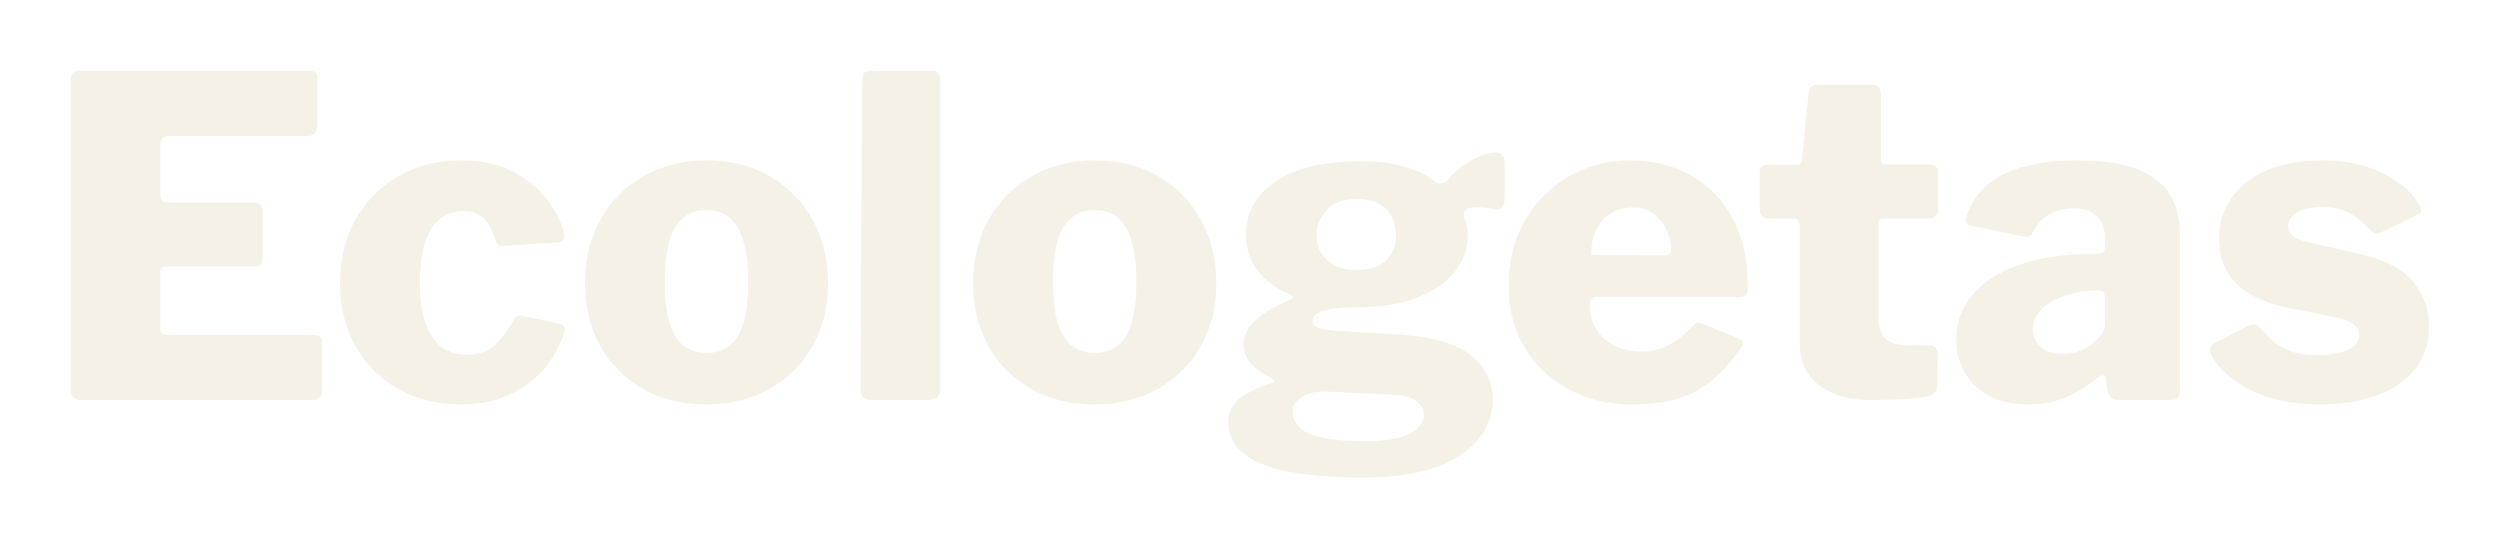
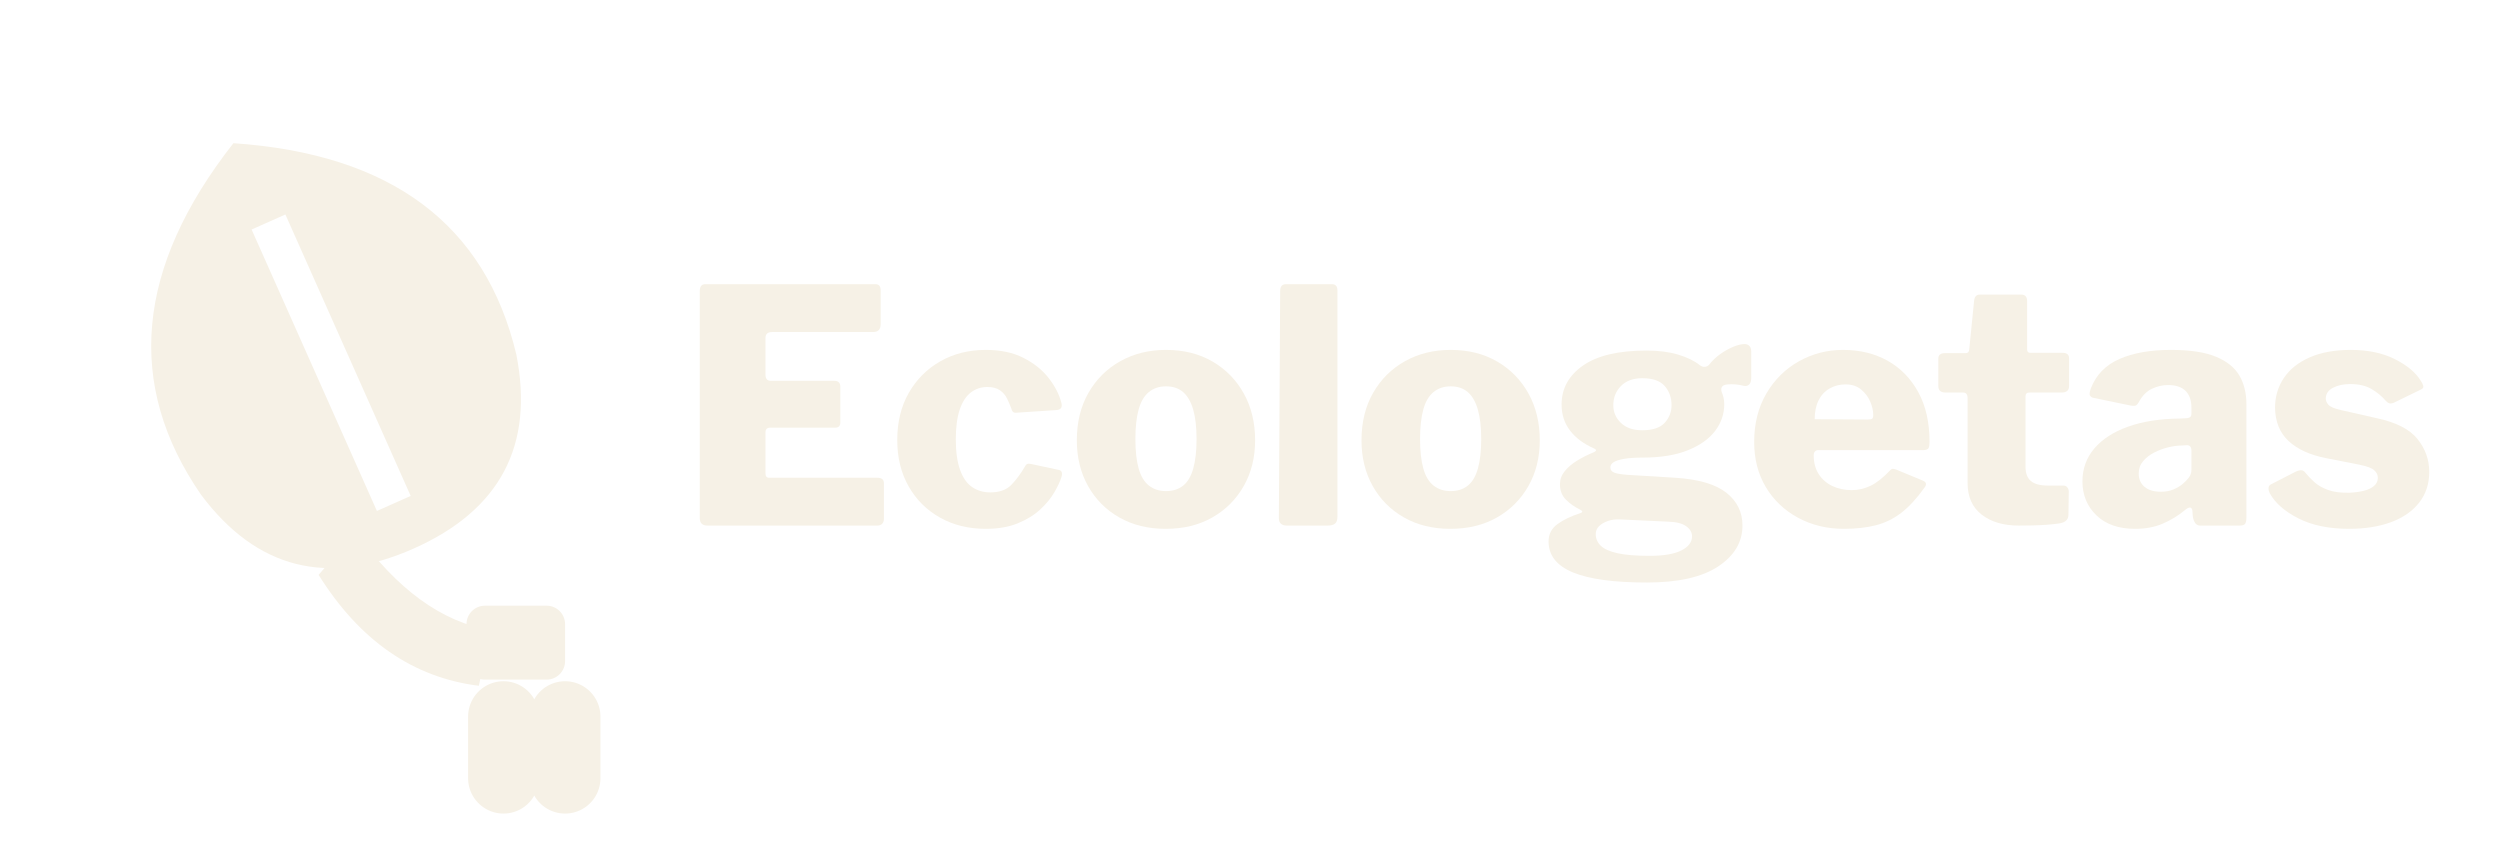
- <svg xmlns="http://www.w3.org/2000/svg" viewBox="352.24 252.4 297.53 65.26">
+ <svg xmlns="http://www.w3.org/2000/svg" viewBox="247.09 214.7 405.74 137.78">
  <path fill="#F6F1E6" d="M360.661 261.931L360.661 261.931Q360.661 260.822 361.558 260.822L361.558 260.822L389.173 260.822Q390.018 260.822 390.018 261.826L390.018 261.826L390.018 267.317Q390.018 268.584 388.803 268.584L388.803 268.584L372.435 268.584Q371.326 268.584 371.326 269.534L371.326 269.534L371.326 275.501Q371.326 276.504 372.171 276.504L372.171 276.504L382.467 276.504Q383.47 276.504 383.47 277.454L383.47 277.454L383.47 283.315Q383.47 283.632 383.286 283.87Q383.101 284.107 382.626 284.107L382.626 284.107L372.118 284.107Q371.326 284.107 371.326 284.846L371.326 284.846L371.326 291.552Q371.326 292.238 371.907 292.238L371.907 292.238L389.49 292.238Q390.546 292.238 390.546 293.136L390.546 293.136L390.546 298.944Q390.546 299.366 390.282 299.683Q390.018 300 389.437 300L389.437 300L361.928 300Q360.661 300 360.661 298.786L360.661 298.786L360.661 261.931" />
  <path fill="#F6F1E6" d="M407.072 271.488L407.072 271.488Q410.662 271.488 413.197 272.782Q415.731 274.075 417.262 276.029Q418.794 277.982 419.322 279.989L419.322 279.989Q419.691 281.203 418.477 281.256L418.477 281.256L412.088 281.678Q411.402 281.784 411.243 281.045L411.243 281.045Q410.926 280.2 410.53 279.382Q410.134 278.563 409.369 278.035Q408.603 277.507 407.336 277.507L407.336 277.507Q405.805 277.507 404.643 278.405Q403.482 279.302 402.848 281.177Q402.214 283.051 402.214 286.008L402.214 286.008Q402.214 289.018 402.901 290.945Q403.587 292.872 404.854 293.743Q406.122 294.614 407.811 294.614L407.811 294.614Q410.029 294.614 411.217 293.4Q412.405 292.186 413.514 290.285L413.514 290.285Q413.619 290.074 413.83 289.994Q414.042 289.915 414.517 290.021L414.517 290.021L418.952 290.971Q419.638 291.13 419.374 292.08L419.374 292.08Q419.058 293.136 418.213 294.588Q417.368 296.04 415.916 297.386Q414.464 298.733 412.273 299.63Q410.082 300.528 407.072 300.528L407.072 300.528Q402.901 300.528 399.654 298.706Q396.406 296.885 394.558 293.638Q392.71 290.39 392.71 286.114L392.71 286.114Q392.71 281.731 394.585 278.458Q396.459 275.184 399.706 273.336Q402.954 271.488 407.072 271.488L407.072 271.488" />
  <path fill="#F6F1E6" d="M436.27 300.528L436.27 300.528Q431.994 300.528 428.746 298.68Q425.499 296.832 423.678 293.585Q421.856 290.338 421.856 286.166L421.856 286.166Q421.856 281.731 423.757 278.431Q425.658 275.131 428.931 273.31Q432.205 271.488 436.323 271.488L436.323 271.488Q440.653 271.488 443.9 273.389Q447.147 275.29 448.969 278.59Q450.79 281.89 450.79 286.166L450.79 286.166Q450.79 290.338 448.942 293.585Q447.094 296.832 443.847 298.68Q440.6 300.528 436.27 300.528L436.27 300.528M436.323 294.403L436.323 294.403Q438.013 294.403 439.122 293.506Q440.23 292.608 440.758 290.707Q441.286 288.806 441.286 285.955L441.286 285.955Q441.286 283.051 440.732 281.15Q440.178 279.25 439.095 278.326Q438.013 277.402 436.323 277.402L436.323 277.402Q434.686 277.402 433.551 278.326Q432.416 279.25 431.888 281.15Q431.36 283.051 431.36 285.955L431.36 285.955Q431.36 288.859 431.888 290.734Q432.416 292.608 433.551 293.506Q434.686 294.403 436.323 294.403L436.323 294.403" />
  <path fill="#F6F1E6" d="M464.149 261.826L464.149 298.574Q464.149 299.366 463.753 299.683Q463.357 300 462.565 300L462.565 300L455.965 300Q454.645 300 454.645 298.786L454.645 298.786L454.856 261.931Q454.856 260.822 455.806 260.822L455.806 260.822L463.251 260.822Q464.149 260.822 464.149 261.826L464.149 261.826" />
  <path fill="#F6F1E6" d="M482.47 300.528L482.47 300.528Q478.194 300.528 474.946 298.68Q471.699 296.832 469.878 293.585Q468.056 290.338 468.056 286.166L468.056 286.166Q468.056 281.731 469.957 278.431Q471.858 275.131 475.131 273.31Q478.405 271.488 482.523 271.488L482.523 271.488Q486.853 271.488 490.1 273.389Q493.347 275.29 495.169 278.59Q496.99 281.89 496.99 286.166L496.99 286.166Q496.99 290.338 495.142 293.585Q493.294 296.832 490.047 298.68Q486.8 300.528 482.47 300.528L482.47 300.528M482.523 294.403L482.523 294.403Q484.213 294.403 485.322 293.506Q486.43 292.608 486.958 290.707Q487.486 288.806 487.486 285.955L487.486 285.955Q487.486 283.051 486.932 281.15Q486.378 279.25 485.295 278.326Q484.213 277.402 482.523 277.402L482.523 277.402Q480.886 277.402 479.751 278.326Q478.616 279.25 478.088 281.15Q477.56 283.051 477.56 285.955L477.56 285.955Q477.56 288.859 478.088 290.734Q478.616 292.608 479.751 293.506Q480.886 294.403 482.523 294.403L482.523 294.403" />
  <path fill="#F6F1E6" d="M530.254 270.538L530.254 270.538Q530.677 270.538 530.994 270.828Q531.31 271.118 531.31 271.805L531.31 271.805L531.31 275.976Q531.31 276.821 530.941 277.138Q530.571 277.454 529.99 277.296L529.99 277.296Q529.41 277.138 528.75 277.085Q528.09 277.032 527.562 277.085L527.562 277.085Q526.189 277.138 526.506 278.299L526.506 278.299Q526.664 278.669 526.796 279.17Q526.928 279.672 526.928 280.306L526.928 280.306Q526.928 282.682 525.45 284.635Q523.971 286.589 521.014 287.777Q518.058 288.965 513.728 288.965L513.728 288.965Q511.827 288.965 510.639 289.176Q509.451 289.387 508.95 289.73Q508.448 290.074 508.448 290.549L508.448 290.549Q508.448 291.182 509.108 291.42Q509.768 291.658 511.194 291.763L511.194 291.763L519.008 292.238Q524.658 292.608 527.271 294.667Q529.885 296.726 529.885 300L529.885 300Q529.885 304.013 525.951 306.626Q522.018 309.24 514.362 309.24L514.362 309.24Q506.336 309.24 502.376 307.603Q498.416 305.966 498.416 302.587L498.416 302.587Q498.416 300.792 499.894 299.736Q501.373 298.68 503.538 297.994L503.538 297.994Q504.224 297.782 503.538 297.413L503.538 297.413Q502.218 296.779 501.241 295.802Q500.264 294.826 500.264 293.294L500.264 293.294Q500.264 292.133 501.03 291.182Q501.795 290.232 503.036 289.466Q504.277 288.701 505.702 288.12L505.702 288.12Q505.966 288.014 506.098 287.856Q506.23 287.698 505.808 287.486L505.808 287.486Q503.274 286.378 501.901 284.582Q500.528 282.787 500.528 280.358L500.528 280.358Q500.528 276.451 504.013 274.022Q507.498 271.594 514.309 271.594L514.309 271.594Q517.266 271.594 519.457 272.254Q521.648 272.914 522.968 273.97L522.968 273.97Q523.39 274.286 523.813 274.234Q524.235 274.181 524.499 273.864L524.499 273.864Q525.238 272.914 526.268 272.174Q527.298 271.435 528.38 270.986Q529.462 270.538 530.254 270.538L530.254 270.538M513.622 284.53L513.622 284.53Q516.157 284.53 517.266 283.315Q518.374 282.101 518.374 280.464L518.374 280.464Q518.374 278.616 517.266 277.349Q516.157 276.082 513.622 276.082L513.622 276.082Q511.405 276.082 510.164 277.349Q508.923 278.616 508.923 280.464L508.923 280.464Q508.923 282.154 510.164 283.342Q511.405 284.53 513.622 284.53L513.622 284.53M517.846 299.366L509.979 298.997Q508.923 298.944 508.026 299.261Q507.128 299.578 506.6 300.106Q506.072 300.634 506.072 301.373L506.072 301.373Q506.072 302.482 506.89 303.274Q507.709 304.066 509.61 304.488Q511.51 304.91 514.837 304.91L514.837 304.91Q518.216 304.91 519.958 304.039Q521.701 303.168 521.701 301.742L521.701 301.742Q521.701 300.792 520.75 300.106Q519.8 299.419 517.846 299.366L517.846 299.366" />
  <path fill="#F6F1E6" d="M541.448 288.595L541.448 288.595Q541.448 290.39 542.266 291.658Q543.085 292.925 544.484 293.585Q545.883 294.245 547.626 294.245L547.626 294.245Q549.21 294.245 550.688 293.532Q552.166 292.819 553.856 291.024L553.856 291.024Q554.067 290.813 554.226 290.786Q554.384 290.76 554.859 290.918L554.859 290.918L559.189 292.714Q560.034 293.083 559.4 293.875L559.4 293.875Q557.552 296.462 555.678 297.914Q553.803 299.366 551.533 299.947Q549.262 300.528 546.358 300.528L546.358 300.528Q542.24 300.528 538.914 298.733Q535.587 296.938 533.686 293.77Q531.786 290.602 531.786 286.43L531.786 286.43Q531.786 281.942 533.766 278.563Q535.746 275.184 539.046 273.336Q542.346 271.488 546.2 271.488L546.2 271.488Q550.318 271.488 553.46 273.257Q556.602 275.026 558.423 278.352Q560.245 281.678 560.245 286.43L560.245 286.43Q560.245 287.064 560.113 287.381Q559.981 287.698 559.347 287.75L559.347 287.75L542.187 287.75Q541.87 287.75 541.659 287.962Q541.448 288.173 541.448 288.595L541.448 288.595M541.606 282.734L550.213 282.787Q550.741 282.787 550.926 282.655Q551.11 282.523 551.11 282.048L551.11 282.048Q551.11 281.045 550.635 279.91Q550.16 278.774 549.157 277.93Q548.154 277.085 546.622 277.085L546.622 277.085Q545.197 277.085 544.035 277.745Q542.874 278.405 542.24 279.672Q541.606 280.939 541.606 282.734L541.606 282.734" />
  <path fill="#F6F1E6" d="M581.682 278.405L576.454 278.405Q575.821 278.405 575.821 279.038L575.821 279.038L575.821 290.443Q575.821 292.027 576.692 292.766Q577.563 293.506 579.464 293.506L579.464 293.506L581.998 293.506Q582.368 293.506 582.606 293.796Q582.843 294.086 582.843 294.456L582.843 294.456L582.79 298.258Q582.79 299.366 581.418 299.63L581.418 299.63Q580.414 299.789 579.253 299.868Q578.091 299.947 576.956 299.974Q575.821 300 574.712 300L574.712 300Q571.016 300 568.719 298.231Q566.422 296.462 566.422 293.083L566.422 293.083L566.422 279.302Q566.422 278.405 565.683 278.405L565.683 278.405L562.832 278.405Q561.67 278.405 561.67 277.349L561.67 277.349L561.67 272.914Q561.67 272.016 562.726 272.016L562.726 272.016L566.106 272.016Q566.634 272.016 566.686 271.435L566.686 271.435L567.478 263.515Q567.584 262.512 568.376 262.512L568.376 262.512L575.134 262.512Q576.085 262.512 576.085 263.568L576.085 263.568L576.085 271.435Q576.085 271.963 576.613 271.963L576.613 271.963L581.84 271.963Q582.896 271.963 582.896 272.861L582.896 272.861L582.896 277.349Q582.896 278.405 581.682 278.405L581.682 278.405" />
  <path fill="#F6F1E6" d="M601.587 297.571L601.587 297.571Q600.056 298.838 598.102 299.683Q596.149 300.528 593.614 300.528L593.614 300.528Q589.602 300.528 587.331 298.337Q585.061 296.146 585.061 292.819L585.061 292.819Q585.061 289.757 586.988 287.486Q588.915 285.216 592.453 283.949Q595.99 282.682 600.848 282.629L600.848 282.629L601.957 282.576Q602.168 282.576 602.458 282.444Q602.749 282.312 602.749 281.837L602.749 281.837L602.749 280.834Q602.749 279.091 601.798 278.141Q600.848 277.19 598.947 277.19L598.947 277.19Q597.627 277.19 596.334 277.798Q595.04 278.405 594.195 279.989L594.195 279.989Q593.984 280.358 593.773 280.49Q593.562 280.622 592.875 280.517L592.875 280.517L586.75 279.25Q586.434 279.144 586.275 278.88Q586.117 278.616 586.434 277.718L586.434 277.718Q587.701 274.445 591.054 272.966Q594.406 271.488 599.422 271.488L599.422 271.488Q604.069 271.488 606.735 272.597Q609.402 273.706 610.537 275.659Q611.672 277.613 611.672 280.253L611.672 280.253L611.672 298.68Q611.672 299.419 611.461 299.71Q611.25 300 610.563 300L610.563 300L604.174 300Q603.594 300 603.303 299.498Q603.013 298.997 602.96 298.363L602.96 298.363L602.907 297.571Q602.749 296.568 601.587 297.571L601.587 297.571M602.749 287.856L602.749 287.856Q602.749 286.906 601.957 286.958L601.957 286.958L601.112 287.011Q600.162 287.011 598.974 287.302Q597.786 287.592 596.703 288.146Q595.621 288.701 594.908 289.546Q594.195 290.39 594.195 291.552L594.195 291.552Q594.195 292.925 595.146 293.717Q596.096 294.509 597.786 294.509L597.786 294.509Q598.947 294.509 599.818 294.139Q600.69 293.77 601.27 293.294L601.27 293.294Q601.904 292.766 602.326 292.212Q602.749 291.658 602.749 290.971L602.749 290.971L602.749 287.856" />
  <path fill="#F6F1E6" d="M634.218 279.672L634.218 279.672Q633.373 278.669 632 277.85Q630.627 277.032 628.515 277.032L628.515 277.032Q626.878 277.032 625.717 277.639Q624.555 278.246 624.555 279.408L624.555 279.408Q624.555 279.883 624.978 280.385Q625.4 280.886 627.037 281.256L627.037 281.256L632.845 282.576Q637.544 283.579 639.445 285.955Q641.346 288.331 641.346 291.288L641.346 291.288Q641.346 294.192 639.709 296.278Q638.072 298.363 635.142 299.446Q632.211 300.528 628.357 300.528L628.357 300.528Q623.446 300.528 620.12 298.838Q616.794 297.149 615.474 294.773L615.474 294.773Q615.262 294.35 615.262 293.954Q615.262 293.558 615.579 293.347L615.579 293.347L619.698 291.235Q620.331 290.971 620.648 291.024Q620.965 291.077 621.176 291.341L621.176 291.341Q621.862 292.186 622.707 292.951Q623.552 293.717 624.925 294.218Q626.298 294.72 628.41 294.667L628.41 294.667Q629.677 294.614 630.733 294.35Q631.789 294.086 632.396 293.558Q633.003 293.03 633.003 292.238L633.003 292.238Q633.003 291.552 632.422 291.024Q631.842 290.496 630.046 290.126L630.046 290.126L624.661 289.07Q620.648 288.278 618.51 286.272Q616.371 284.266 616.318 280.886L616.318 280.886Q616.318 278.194 617.744 276.055Q619.17 273.917 621.942 272.702Q624.714 271.488 628.621 271.488L628.621 271.488Q632.792 271.488 635.775 272.993Q638.758 274.498 639.973 276.504L639.973 276.504Q640.237 276.874 640.369 277.296Q640.501 277.718 639.973 277.93L639.973 277.93L635.643 280.042Q635.168 280.253 634.851 280.147Q634.534 280.042 634.218 279.672L634.218 279.672" />
+   <g transform="translate(258.8 235.0)">
+     <g fill="#F6F1E6">
+       <path fill-rule="evenodd" transform="rotate(-24 40 34)" d="M40 0 q34 18 28 50 q-5 22 -28 22 q-23 0 -28 -22 q-6 -32 28 -50 Z         M37 14 l6 0 0 50 -6 0 Z" />
+       <path d="M46 66 q10 14 22 16 l-2 9 q-16 -2 -26 -18 Z" />
+       <rect x="64" y="78" width="16" height="12" rx="3" />
+     </g>
+     <g stroke="#F6F1E6" stroke-width="11.48" stroke-linecap="round">
+       <line x1="70" y1="96" x2="70" y2="106" />
+       <line x1="80" y1="96" x2="80" y2="106" />
+     </g>
+   </g>
</svg>
